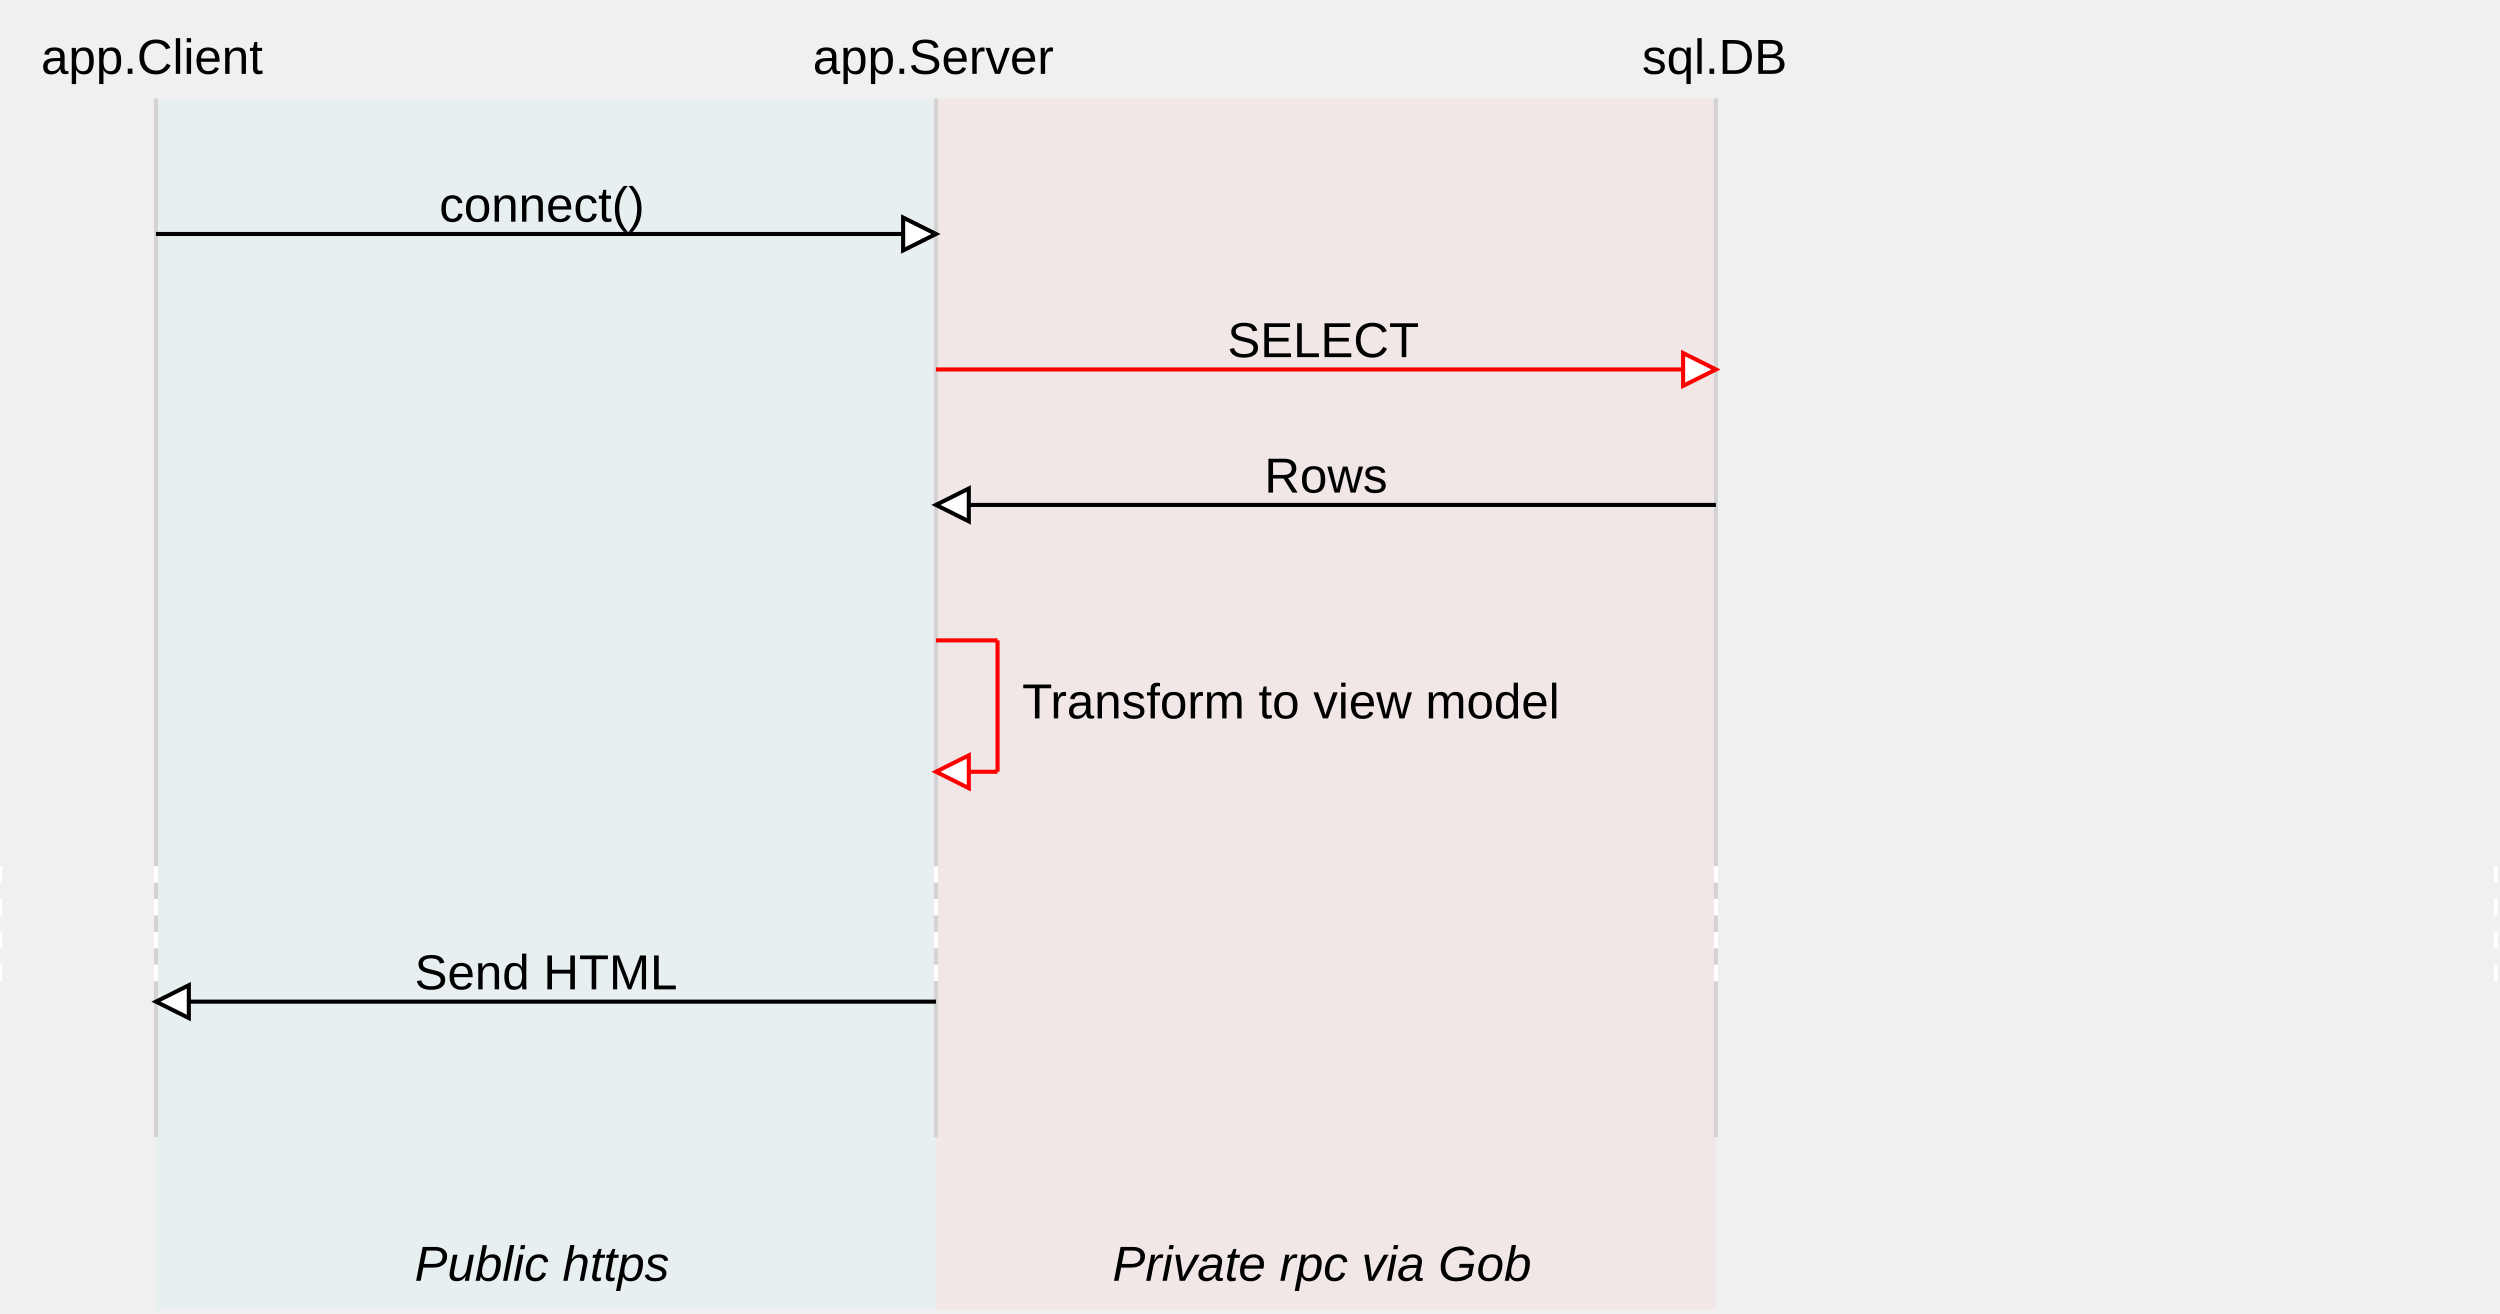
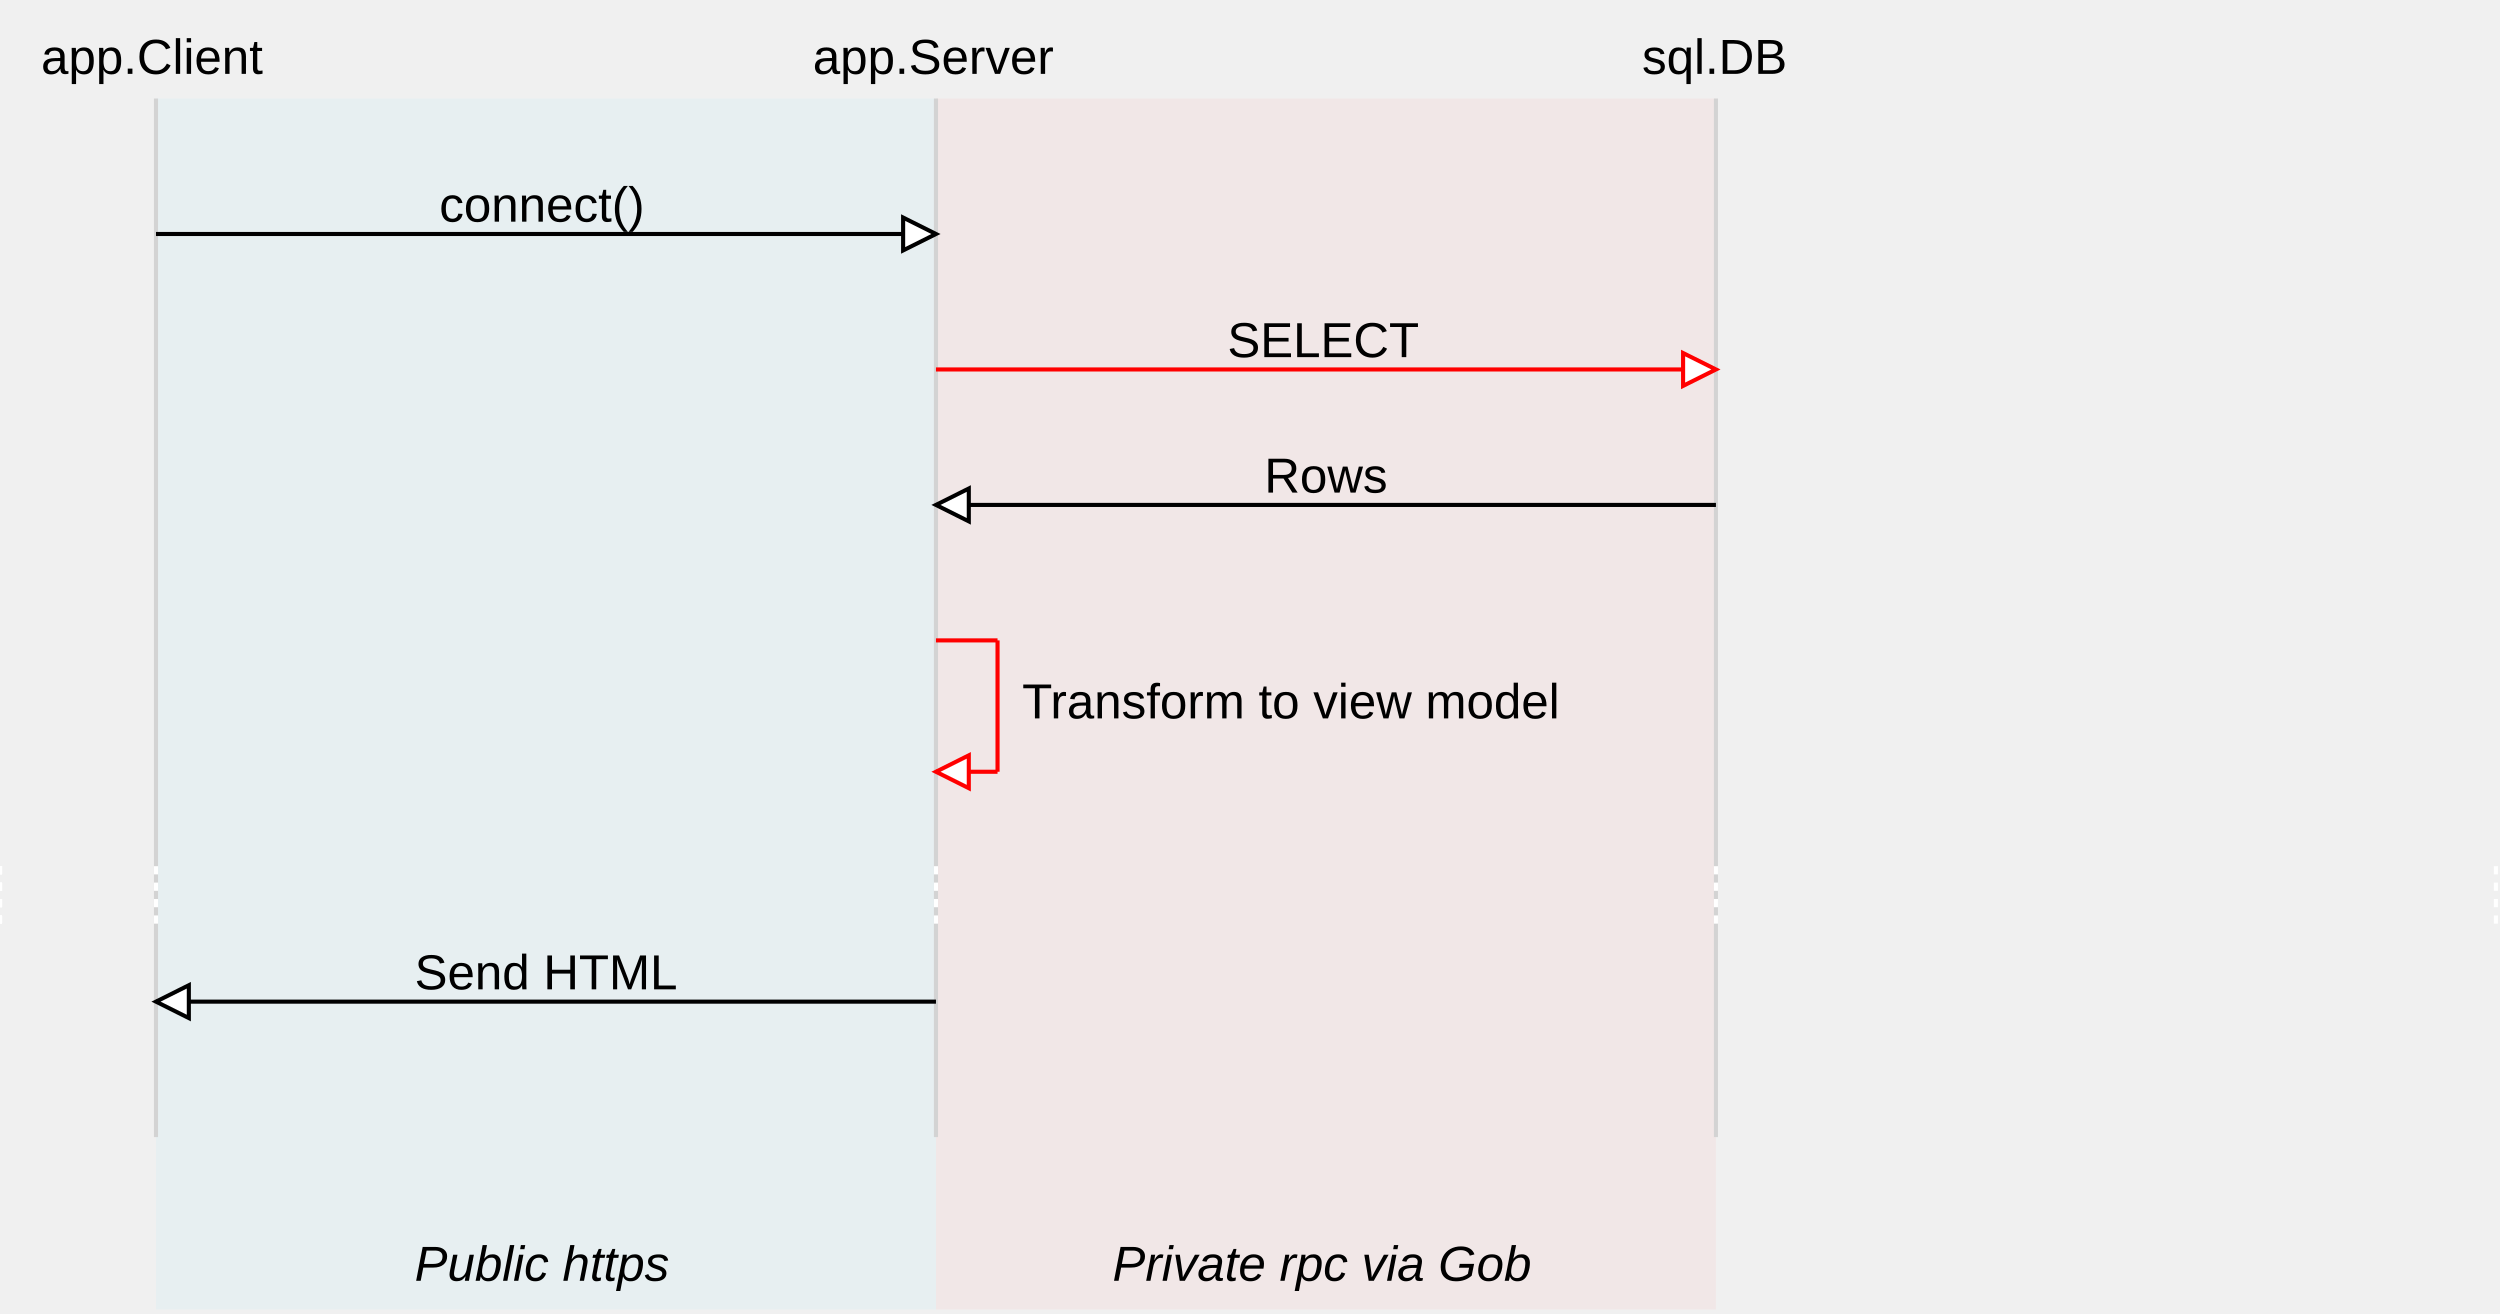
<svg xmlns="http://www.w3.org/2000/svg" font-family="Arial,Helvetica,sans-serif" width="609" height="320">
  <rect stroke="black" stroke-width="0" fill="#ff9999" fill-opacity="0.1" x="228" y="24" width="190" height="295" />
  <text class="area-red-title" font-size="12px" x="234" y="42" />
  <rect stroke="black" stroke-width="0" fill="#99e6ff" fill-opacity="0.1" x="38" y="24" width="190" height="295" />
  <text class="area-blue-title" font-size="12px" x="44" y="42" />
  <line stroke="#d3d3d3" x1="38" y1="24" x2="38" y2="277" />
  <text font-family="Arial,Helvetica,sans-serif" font-size="12px" x="10" y="18">app.Client</text>
  <line stroke="#d3d3d3" x1="228" y1="24" x2="228" y2="277" />
  <text font-family="Arial,Helvetica,sans-serif" font-size="12px" x="198" y="18">app.Server</text>
  <text font-style="italic" font-family="Arial,Helvetica,sans-serif" font-size="12px" x="101" y="312">Public https</text>
  <line stroke="#d3d3d3" x1="418" y1="24" x2="418" y2="277" />
  <text font-family="Arial,Helvetica,sans-serif" font-size="12px" x="400" y="18">sql.DB</text>
  <text font-style="italic" font-family="Arial,Helvetica,sans-serif" font-size="12px" x="271" y="312">Private rpc via Gob</text>
  <path stroke="black" d="M38,57 L228,57" />
  <g transform="rotate(0 228 57)">
    <path stroke="black" fill="#ffffff" d="M228,57 l-8,-4 l 0,8 Z" />
  </g>
  <text font-family="Arial,Helvetica,sans-serif" font-size="12px" x="107" y="54">connect()</text>
  <path stroke="red" d="M228,90 L418,90" />
  <g transform="rotate(0 418 90)">
    <path stroke="red" fill="#ffffff" d="M418,90 l-8,-4 l 0,8 Z" />
  </g>
  <text font-family="Arial,Helvetica,sans-serif" font-size="12px" x="299" y="87">SELECT</text>
  <path stroke="black" d="M418,123 L228,123" />
  <g transform="rotate(180 228 123)">
    <path stroke="black" fill="#ffffff" d="M228,123 l-8,-4 l 0,8 Z" />
  </g>
  <text font-family="Arial,Helvetica,sans-serif" font-size="12px" x="308" y="120">Rows</text>
  <line stroke="red" x1="228" y1="156" x2="243" y2="156" />
  <line stroke="red" x1="243" y1="156" x2="243" y2="188" />
  <path stroke="red" d="M243,188 L228,188" />
  <g transform="rotate(180 228 188)">
    <path stroke="red" fill="#ffffff" d="M228,188 l-8,-4 l 0,8 Z" />
  </g>
  <text font-family="Arial,Helvetica,sans-serif" font-size="12px" x="249" y="175">Transform to view model</text>
-   <line stroke="#ffffff" stroke-dasharray="4,4,4" x1="0" y1="211" x2="0" y2="243" />
-   <line stroke="#ffffff" stroke-dasharray="4,4,4" x1="0" y1="211" x2="0" y2="243" />
-   <line stroke="#ffffff" stroke-dasharray="4,4,4" x1="0" y1="211" x2="0" y2="243" />
-   <line stroke="#ffffff" stroke-dasharray="4,4,4" x1="38" y1="211" x2="38" y2="243" />
-   <line stroke="#ffffff" stroke-dasharray="4,4,4" x1="228" y1="211" x2="228" y2="243" />
-   <line stroke="#ffffff" stroke-dasharray="4,4,4" x1="418" y1="211" x2="418" y2="243" />
-   <line stroke="#ffffff" stroke-dasharray="4,4,4" x1="608" y1="211" x2="608" y2="243" />
+   <line stroke="#ffffff" stroke-dasharray="2,2,2" x1="0" y1="211" x2="0" y2="227" />
+   <line stroke="#ffffff" stroke-dasharray="2,2,2" x1="0" y1="211" x2="0" y2="227" />
+   <line stroke="#ffffff" stroke-dasharray="2,2,2" x1="0" y1="211" x2="0" y2="227" />
+   <line stroke="#ffffff" stroke-dasharray="2,2,2" x1="38" y1="211" x2="38" y2="227" />
+   <line stroke="#ffffff" stroke-dasharray="2,2,2" x1="228" y1="211" x2="228" y2="227" />
+   <line stroke="#ffffff" stroke-dasharray="2,2,2" x1="418" y1="211" x2="418" y2="227" />
+   <line stroke="#ffffff" stroke-dasharray="2,2,2" x1="608" y1="211" x2="608" y2="227" />
  <path stroke="black" d="M228,244 L38,244" />
  <g transform="rotate(180 38 244)">
    <path stroke="black" fill="#ffffff" d="M38,244 l-8,-4 l 0,8 Z" />
  </g>
  <text font-family="Arial,Helvetica,sans-serif" font-size="12px" x="101" y="241">Send HTML</text>
</svg>
